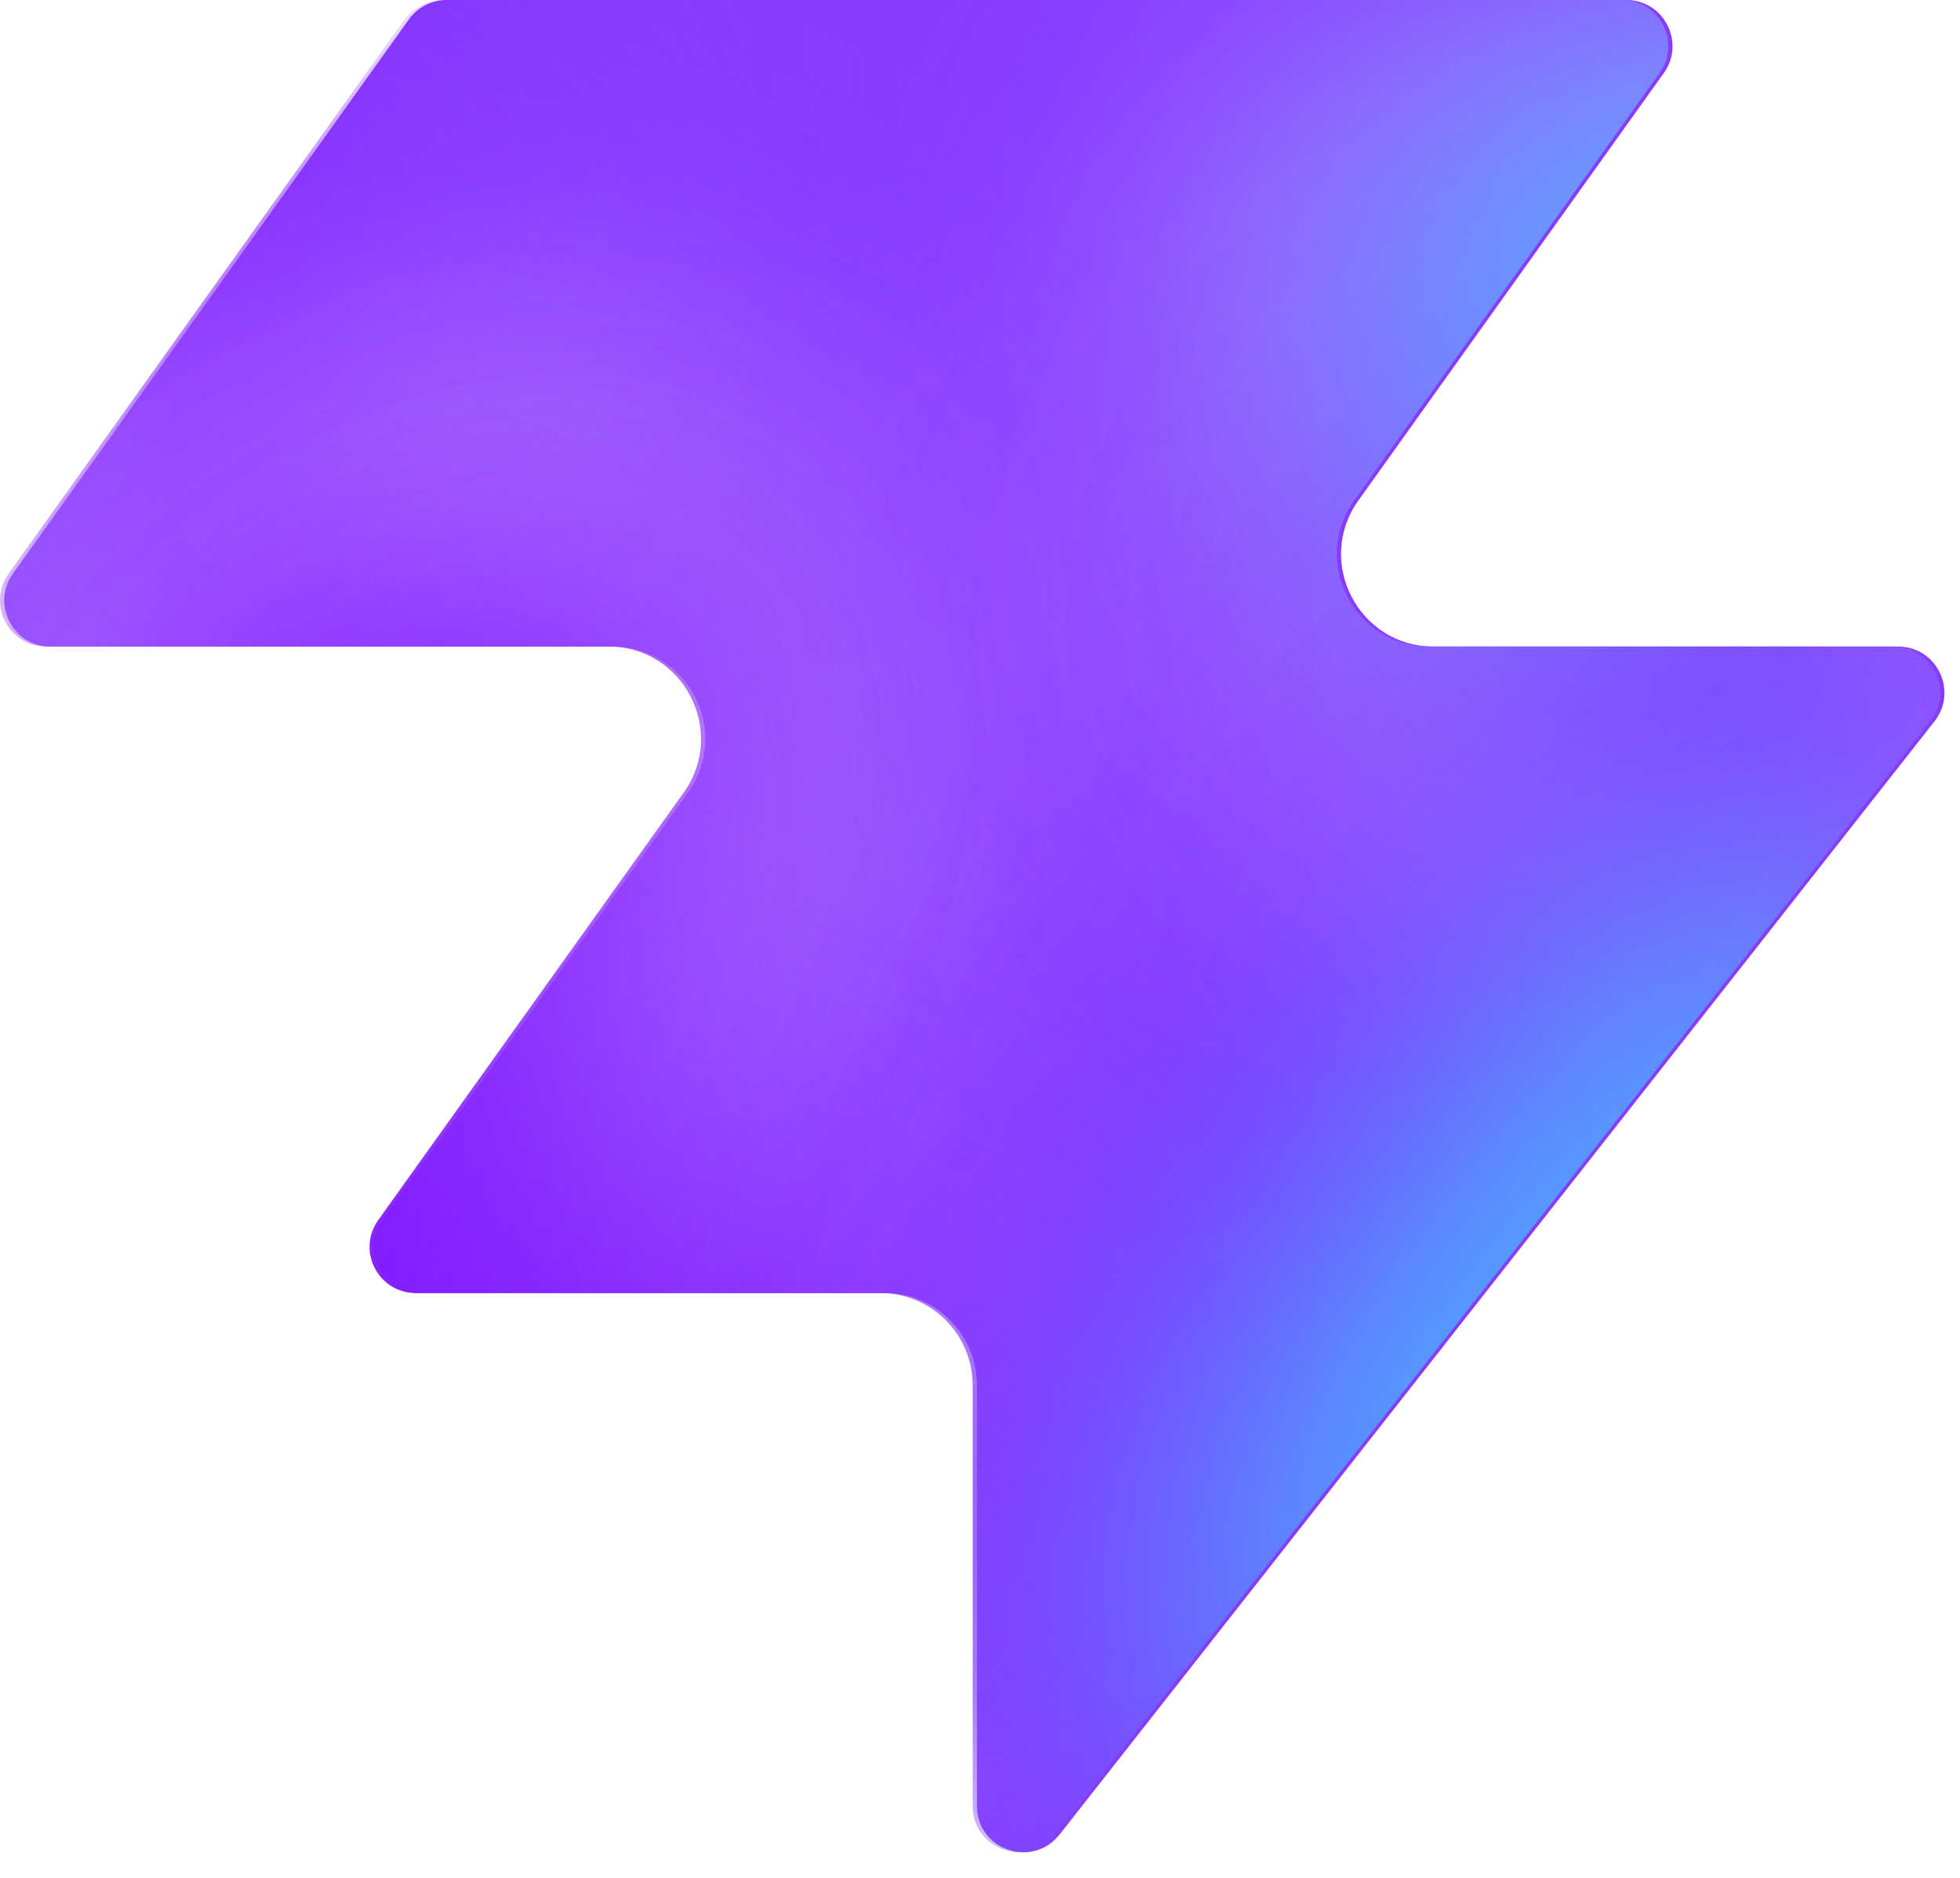
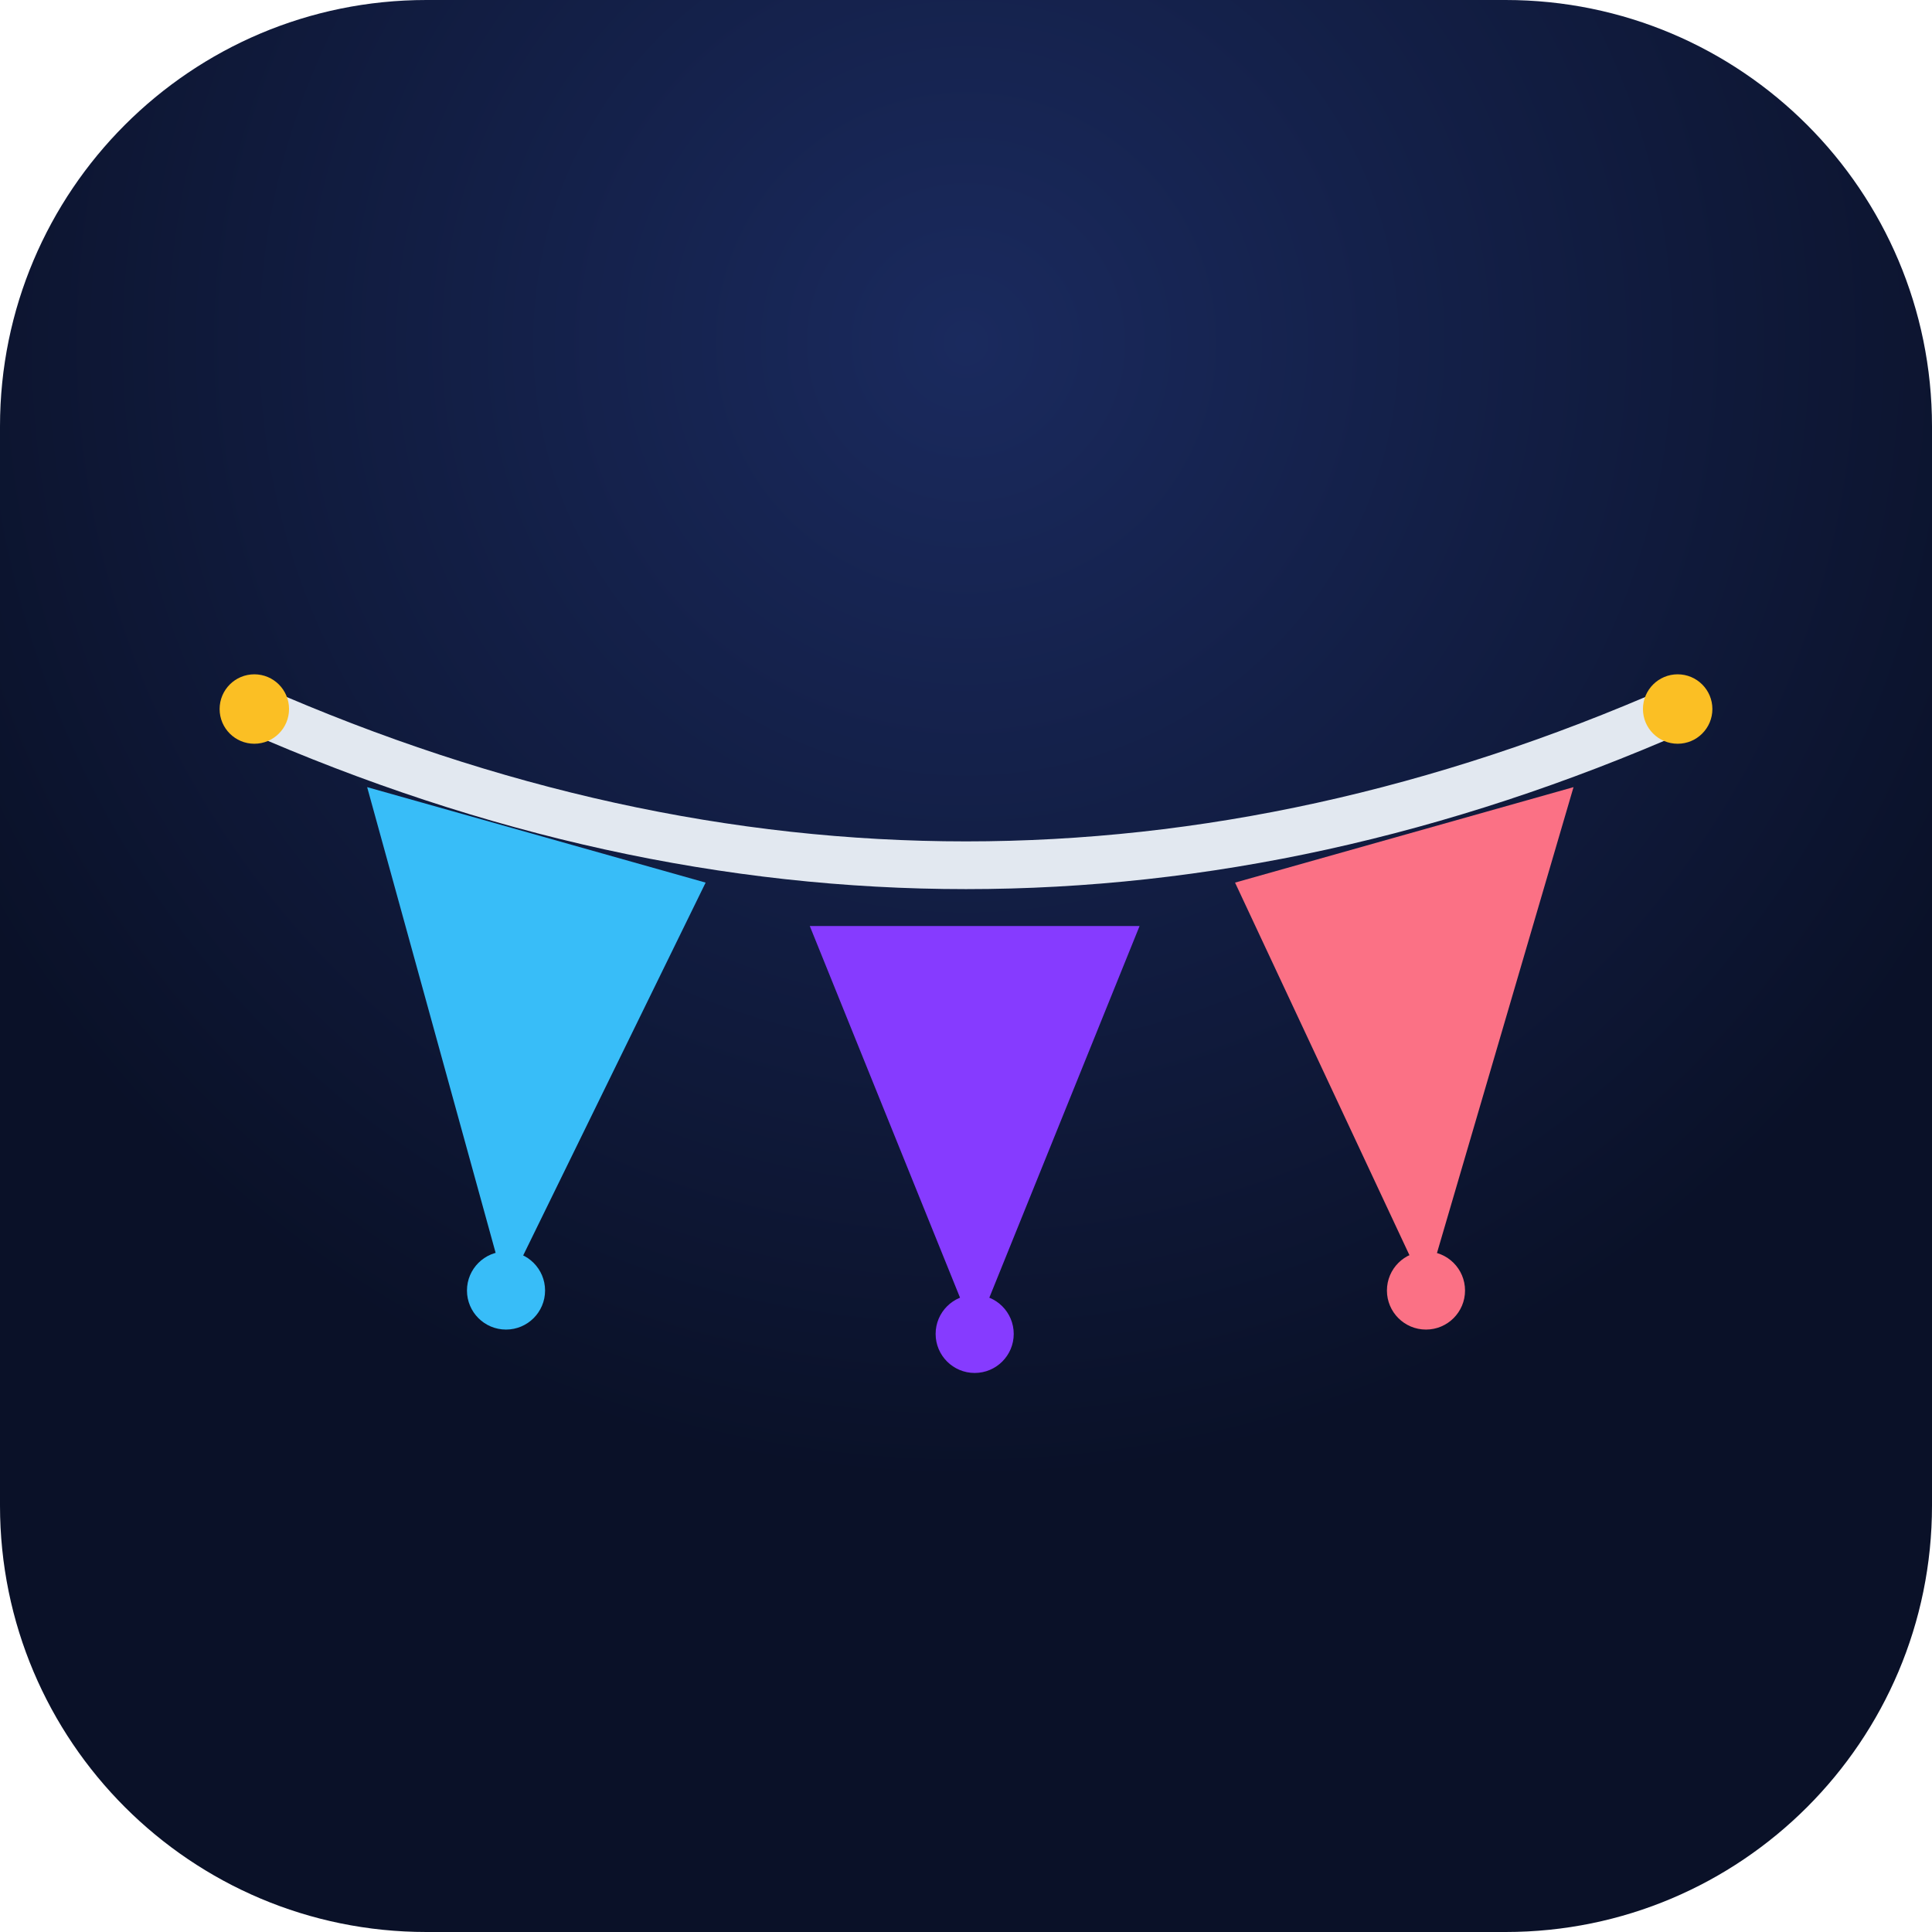
- <svg xmlns="http://www.w3.org/2000/svg" width="48" height="46" fill="none" viewBox="0 0 48 46">
-   <path fill="#863bff" d="M25.946 44.938c-.664.845-2.021.375-2.021-.698V33.937a2.26 2.26 0 0 0-2.262-2.262H10.287c-.92 0-1.456-1.04-.92-1.788l7.48-10.471c1.07-1.497 0-3.578-1.842-3.578H1.237c-.92 0-1.456-1.04-.92-1.788L10.013.474c.214-.297.556-.474.92-.474h28.894c.92 0 1.456 1.04.92 1.788l-7.48 10.471c-1.07 1.498 0 3.579 1.842 3.579h11.377c.943 0 1.473 1.088.89 1.83L25.947 44.94z" style="fill:#863bff;fill:color(display-p3 .525 .23 1);fill-opacity:1" />
-   <mask id="a" width="48" height="46" x="0" y="0" maskUnits="userSpaceOnUse" style="mask-type:alpha">
-     <path fill="#000" d="M25.842 44.938c-.664.844-2.021.375-2.021-.698V33.937a2.26 2.26 0 0 0-2.262-2.262H10.183c-.92 0-1.456-1.04-.92-1.788l7.48-10.471c1.07-1.498 0-3.579-1.842-3.579H1.133c-.92 0-1.456-1.04-.92-1.787L9.91.473c.214-.297.556-.474.92-.474h28.894c.92 0 1.456 1.04.92 1.788l-7.48 10.471c-1.07 1.498 0 3.578 1.842 3.578h11.377c.943 0 1.473 1.088.89 1.832L25.843 44.94z" style="fill:#000;fill-opacity:1" />
-   </mask>
-   <g mask="url(#a)">
-     <g filter="url(#b)">
-       <ellipse cx="5.508" cy="14.704" fill="#ede6ff" rx="5.508" ry="14.704" style="fill:#ede6ff;fill:color(display-p3 .927 .903 1);fill-opacity:1" transform="matrix(.00324 1 1 -.00324 -4.47 31.516)" />
-     </g>
-     <g filter="url(#c)">
-       <ellipse cx="10.399" cy="29.851" fill="#ede6ff" rx="10.399" ry="29.851" style="fill:#ede6ff;fill:color(display-p3 .927 .903 1);fill-opacity:1" transform="matrix(.00324 1 1 -.00324 -39.328 7.883)" />
-     </g>
-     <g filter="url(#d)">
-       <ellipse cx="5.508" cy="30.487" fill="#7e14ff" rx="5.508" ry="30.487" style="fill:#7e14ff;fill:color(display-p3 .492 .077 1);fill-opacity:1" transform="rotate(89.814 -25.913 -14.639)scale(1 -1)" />
-     </g>
-     <g filter="url(#e)">
-       <ellipse cx="5.508" cy="30.599" fill="#7e14ff" rx="5.508" ry="30.599" style="fill:#7e14ff;fill:color(display-p3 .492 .077 1);fill-opacity:1" transform="rotate(89.814 -32.644 -3.334)scale(1 -1)" />
-     </g>
-     <g filter="url(#f)">
-       <ellipse cx="5.508" cy="30.599" fill="#7e14ff" rx="5.508" ry="30.599" style="fill:#7e14ff;fill:color(display-p3 .492 .077 1);fill-opacity:1" transform="matrix(.00324 1 1 -.00324 -34.34 30.47)" />
-     </g>
-     <g filter="url(#g)">
-       <ellipse cx="14.072" cy="22.078" fill="#ede6ff" rx="14.072" ry="22.078" style="fill:#ede6ff;fill:color(display-p3 .927 .903 1);fill-opacity:1" transform="rotate(93.35 24.506 48.493)scale(-1 1)" />
-     </g>
-     <g filter="url(#h)">
-       <ellipse cx="3.47" cy="21.501" fill="#7e14ff" rx="3.47" ry="21.501" style="fill:#7e14ff;fill:color(display-p3 .492 .077 1);fill-opacity:1" transform="rotate(89.009 28.708 47.59)scale(-1 1)" />
-     </g>
-     <g filter="url(#i)">
-       <ellipse cx="3.47" cy="21.501" fill="#7e14ff" rx="3.47" ry="21.501" style="fill:#7e14ff;fill:color(display-p3 .492 .077 1);fill-opacity:1" transform="rotate(89.009 28.708 47.59)scale(-1 1)" />
-     </g>
-     <g filter="url(#j)">
-       <ellipse cx=".387" cy="8.972" fill="#7e14ff" rx="4.407" ry="29.108" style="fill:#7e14ff;fill:color(display-p3 .492 .077 1);fill-opacity:1" transform="rotate(39.51 .387 8.972)" />
-     </g>
-     <g filter="url(#k)">
-       <ellipse cx="47.523" cy="-6.092" fill="#7e14ff" rx="4.407" ry="29.108" style="fill:#7e14ff;fill:color(display-p3 .492 .077 1);fill-opacity:1" transform="rotate(37.892 47.523 -6.092)" />
-     </g>
-     <g filter="url(#l)">
-       <ellipse cx="41.412" cy="6.333" fill="#47bfff" rx="5.971" ry="9.665" style="fill:#47bfff;fill:color(display-p3 .28 .748 1);fill-opacity:1" transform="rotate(37.892 41.412 6.333)" />
-     </g>
-     <g filter="url(#m)">
-       <ellipse cx="-1.879" cy="38.332" fill="#7e14ff" rx="4.407" ry="29.108" style="fill:#7e14ff;fill:color(display-p3 .492 .077 1);fill-opacity:1" transform="rotate(37.892 -1.88 38.332)" />
-     </g>
-     <g filter="url(#n)">
-       <ellipse cx="-1.879" cy="38.332" fill="#7e14ff" rx="4.407" ry="29.108" style="fill:#7e14ff;fill:color(display-p3 .492 .077 1);fill-opacity:1" transform="rotate(37.892 -1.88 38.332)" />
-     </g>
-     <g filter="url(#o)">
-       <ellipse cx="35.651" cy="29.907" fill="#7e14ff" rx="4.407" ry="29.108" style="fill:#7e14ff;fill:color(display-p3 .492 .077 1);fill-opacity:1" transform="rotate(37.892 35.651 29.907)" />
-     </g>
-     <g filter="url(#p)">
-       <ellipse cx="38.418" cy="32.4" fill="#47bfff" rx="5.971" ry="15.297" style="fill:#47bfff;fill:color(display-p3 .28 .748 1);fill-opacity:1" transform="rotate(37.892 38.418 32.4)" />
+ <svg xmlns="http://www.w3.org/2000/svg" width="512" height="512" viewBox="0 0 512 512">
+   <defs>
+     <radialGradient id="bg" cx="50%" cy="18%" r="90%">
+       <stop offset="0" stop-color="#1a2a5e" />
+       <stop offset="0.65" stop-color="#0a1128" />
+     </radialGradient>
+   </defs>
+   <rect width="512" height="512" rx="113" ry="113" fill="url(#bg)" />
+   <g transform="scale(1)">
+     <g transform="translate(256 250) scale(1.15) translate(-256 -250)">
+       <path d="M118 214 L196 236 L150 330 Z" fill="#38bdf8" />
+       <path d="M220 246 L296 246 L258 340 Z" fill="#863bff" />
+       <path d="M318 236 L396 214 L362 330 Z" fill="#fb7185" />
+       <circle cx="150" cy="330" r="9" fill="#38bdf8" />
+       <circle cx="258" cy="340" r="9" fill="#863bff" />
+       <circle cx="362" cy="330" r="9" fill="#fb7185" />
+       <path d="M92 196 Q256 268 420 196" fill="none" stroke="#e2e8f0" stroke-width="11" stroke-linecap="round" />
+       <circle cx="92" cy="196" r="8" fill="#fbbf24" />
+       <circle cx="420" cy="196" r="8" fill="#fbbf24" />
    </g>
  </g>
-   <defs>
-     <filter id="b" width="60.045" height="41.654" x="-19.77" y="16.149" color-interpolation-filters="sRGB" filterUnits="userSpaceOnUse">
-       <feFlood flood-opacity="0" result="BackgroundImageFix" />
-       <feBlend in="SourceGraphic" in2="BackgroundImageFix" result="shape" />
-       <feGaussianBlur result="effect1_foregroundBlur_2002_17158" stdDeviation="7.659" />
-     </filter>
-     <filter id="c" width="90.34" height="51.437" x="-54.613" y="-7.533" color-interpolation-filters="sRGB" filterUnits="userSpaceOnUse">
-       <feFlood flood-opacity="0" result="BackgroundImageFix" />
-       <feBlend in="SourceGraphic" in2="BackgroundImageFix" result="shape" />
-       <feGaussianBlur result="effect1_foregroundBlur_2002_17158" stdDeviation="7.659" />
-     </filter>
-     <filter id="d" width="79.355" height="29.4" x="-49.64" y="2.03" color-interpolation-filters="sRGB" filterUnits="userSpaceOnUse">
-       <feFlood flood-opacity="0" result="BackgroundImageFix" />
-       <feBlend in="SourceGraphic" in2="BackgroundImageFix" result="shape" />
-       <feGaussianBlur result="effect1_foregroundBlur_2002_17158" stdDeviation="4.596" />
-     </filter>
-     <filter id="e" width="79.579" height="29.4" x="-45.045" y="20.029" color-interpolation-filters="sRGB" filterUnits="userSpaceOnUse">
-       <feFlood flood-opacity="0" result="BackgroundImageFix" />
-       <feBlend in="SourceGraphic" in2="BackgroundImageFix" result="shape" />
-       <feGaussianBlur result="effect1_foregroundBlur_2002_17158" stdDeviation="4.596" />
-     </filter>
-     <filter id="f" width="79.579" height="29.4" x="-43.513" y="21.178" color-interpolation-filters="sRGB" filterUnits="userSpaceOnUse">
-       <feFlood flood-opacity="0" result="BackgroundImageFix" />
-       <feBlend in="SourceGraphic" in2="BackgroundImageFix" result="shape" />
-       <feGaussianBlur result="effect1_foregroundBlur_2002_17158" stdDeviation="4.596" />
-     </filter>
-     <filter id="g" width="74.749" height="58.852" x="15.756" y="-17.901" color-interpolation-filters="sRGB" filterUnits="userSpaceOnUse">
-       <feFlood flood-opacity="0" result="BackgroundImageFix" />
-       <feBlend in="SourceGraphic" in2="BackgroundImageFix" result="shape" />
-       <feGaussianBlur result="effect1_foregroundBlur_2002_17158" stdDeviation="7.659" />
-     </filter>
-     <filter id="h" width="61.377" height="25.362" x="23.548" y="2.284" color-interpolation-filters="sRGB" filterUnits="userSpaceOnUse">
-       <feFlood flood-opacity="0" result="BackgroundImageFix" />
-       <feBlend in="SourceGraphic" in2="BackgroundImageFix" result="shape" />
-       <feGaussianBlur result="effect1_foregroundBlur_2002_17158" stdDeviation="4.596" />
-     </filter>
-     <filter id="i" width="61.377" height="25.362" x="23.548" y="2.284" color-interpolation-filters="sRGB" filterUnits="userSpaceOnUse">
-       <feFlood flood-opacity="0" result="BackgroundImageFix" />
-       <feBlend in="SourceGraphic" in2="BackgroundImageFix" result="shape" />
-       <feGaussianBlur result="effect1_foregroundBlur_2002_17158" stdDeviation="4.596" />
-     </filter>
-     <filter id="j" width="56.045" height="63.649" x="-27.636" y="-22.853" color-interpolation-filters="sRGB" filterUnits="userSpaceOnUse">
-       <feFlood flood-opacity="0" result="BackgroundImageFix" />
-       <feBlend in="SourceGraphic" in2="BackgroundImageFix" result="shape" />
-       <feGaussianBlur result="effect1_foregroundBlur_2002_17158" stdDeviation="4.596" />
-     </filter>
-     <filter id="k" width="54.814" height="64.646" x="20.116" y="-38.415" color-interpolation-filters="sRGB" filterUnits="userSpaceOnUse">
-       <feFlood flood-opacity="0" result="BackgroundImageFix" />
-       <feBlend in="SourceGraphic" in2="BackgroundImageFix" result="shape" />
-       <feGaussianBlur result="effect1_foregroundBlur_2002_17158" stdDeviation="4.596" />
-     </filter>
-     <filter id="l" width="33.541" height="35.313" x="24.641" y="-11.323" color-interpolation-filters="sRGB" filterUnits="userSpaceOnUse">
-       <feFlood flood-opacity="0" result="BackgroundImageFix" />
-       <feBlend in="SourceGraphic" in2="BackgroundImageFix" result="shape" />
-       <feGaussianBlur result="effect1_foregroundBlur_2002_17158" stdDeviation="4.596" />
-     </filter>
-     <filter id="m" width="54.814" height="64.646" x="-29.286" y="6.009" color-interpolation-filters="sRGB" filterUnits="userSpaceOnUse">
-       <feFlood flood-opacity="0" result="BackgroundImageFix" />
-       <feBlend in="SourceGraphic" in2="BackgroundImageFix" result="shape" />
-       <feGaussianBlur result="effect1_foregroundBlur_2002_17158" stdDeviation="4.596" />
-     </filter>
-     <filter id="n" width="54.814" height="64.646" x="-29.286" y="6.009" color-interpolation-filters="sRGB" filterUnits="userSpaceOnUse">
-       <feFlood flood-opacity="0" result="BackgroundImageFix" />
-       <feBlend in="SourceGraphic" in2="BackgroundImageFix" result="shape" />
-       <feGaussianBlur result="effect1_foregroundBlur_2002_17158" stdDeviation="4.596" />
-     </filter>
-     <filter id="o" width="54.814" height="64.646" x="8.244" y="-2.416" color-interpolation-filters="sRGB" filterUnits="userSpaceOnUse">
-       <feFlood flood-opacity="0" result="BackgroundImageFix" />
-       <feBlend in="SourceGraphic" in2="BackgroundImageFix" result="shape" />
-       <feGaussianBlur result="effect1_foregroundBlur_2002_17158" stdDeviation="4.596" />
-     </filter>
-     <filter id="p" width="39.409" height="43.623" x="18.713" y="10.588" color-interpolation-filters="sRGB" filterUnits="userSpaceOnUse">
-       <feFlood flood-opacity="0" result="BackgroundImageFix" />
-       <feBlend in="SourceGraphic" in2="BackgroundImageFix" result="shape" />
-       <feGaussianBlur result="effect1_foregroundBlur_2002_17158" stdDeviation="4.596" />
-     </filter>
-   </defs>
</svg>
